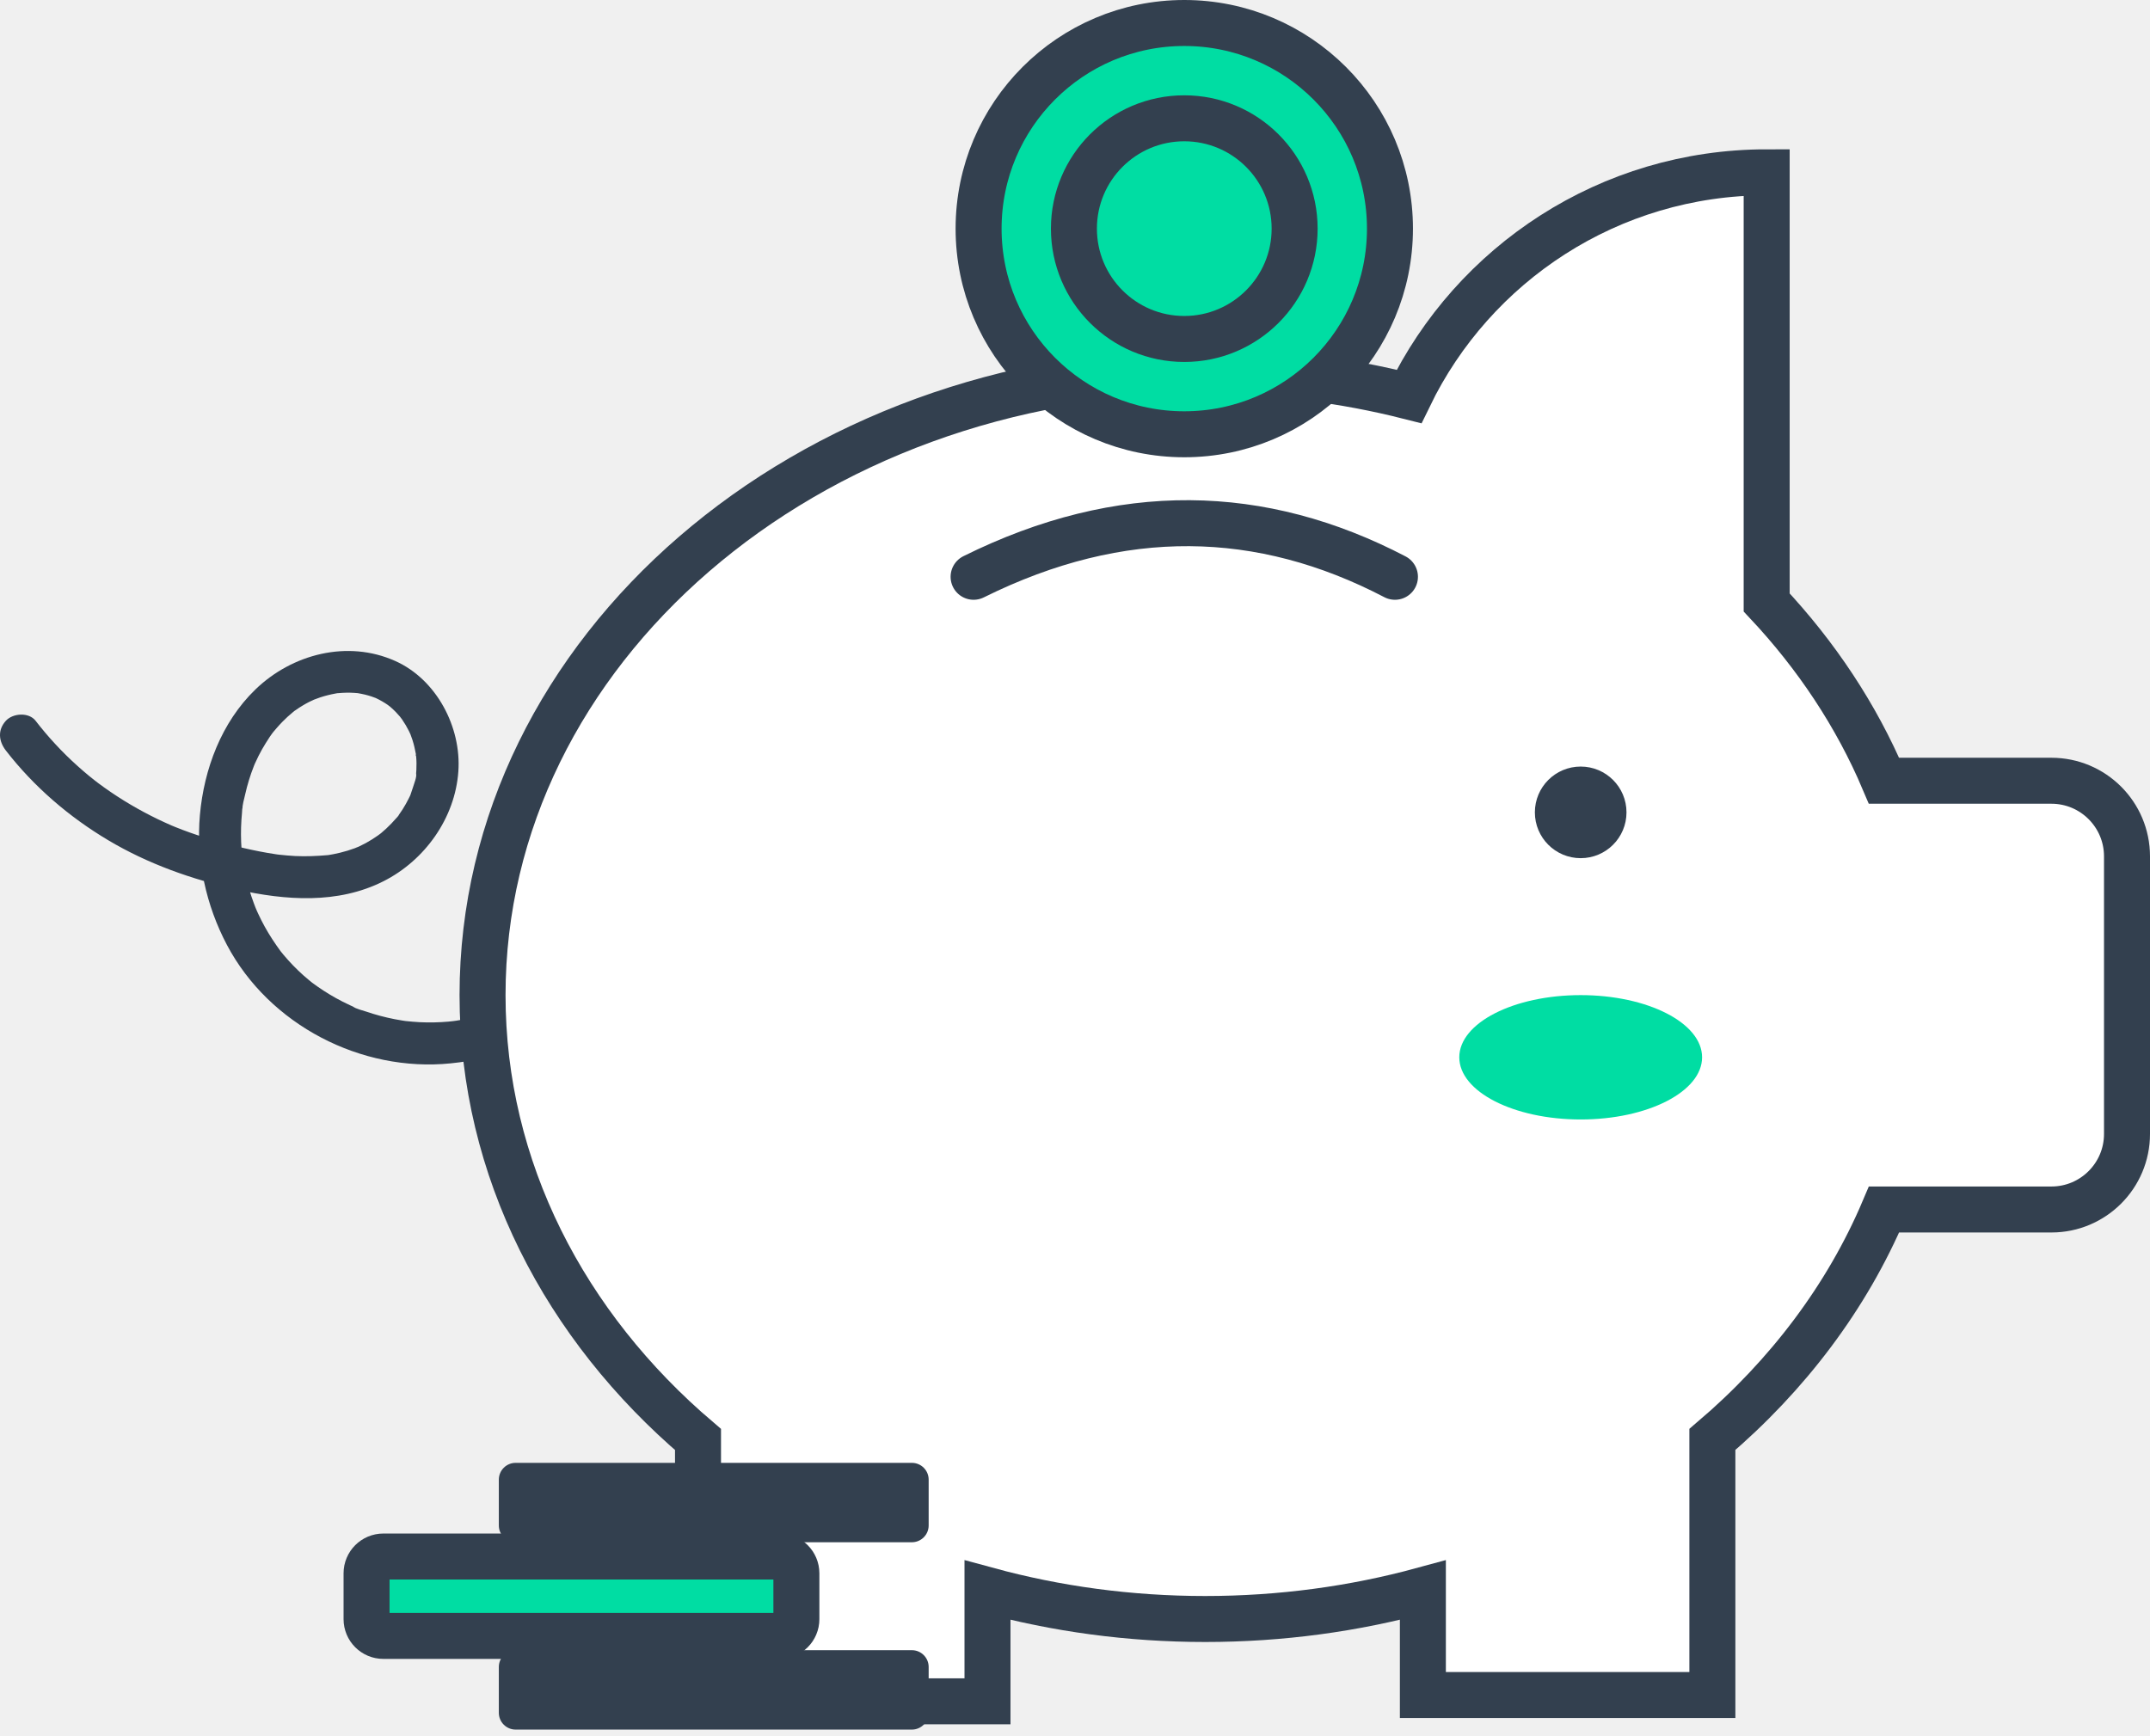
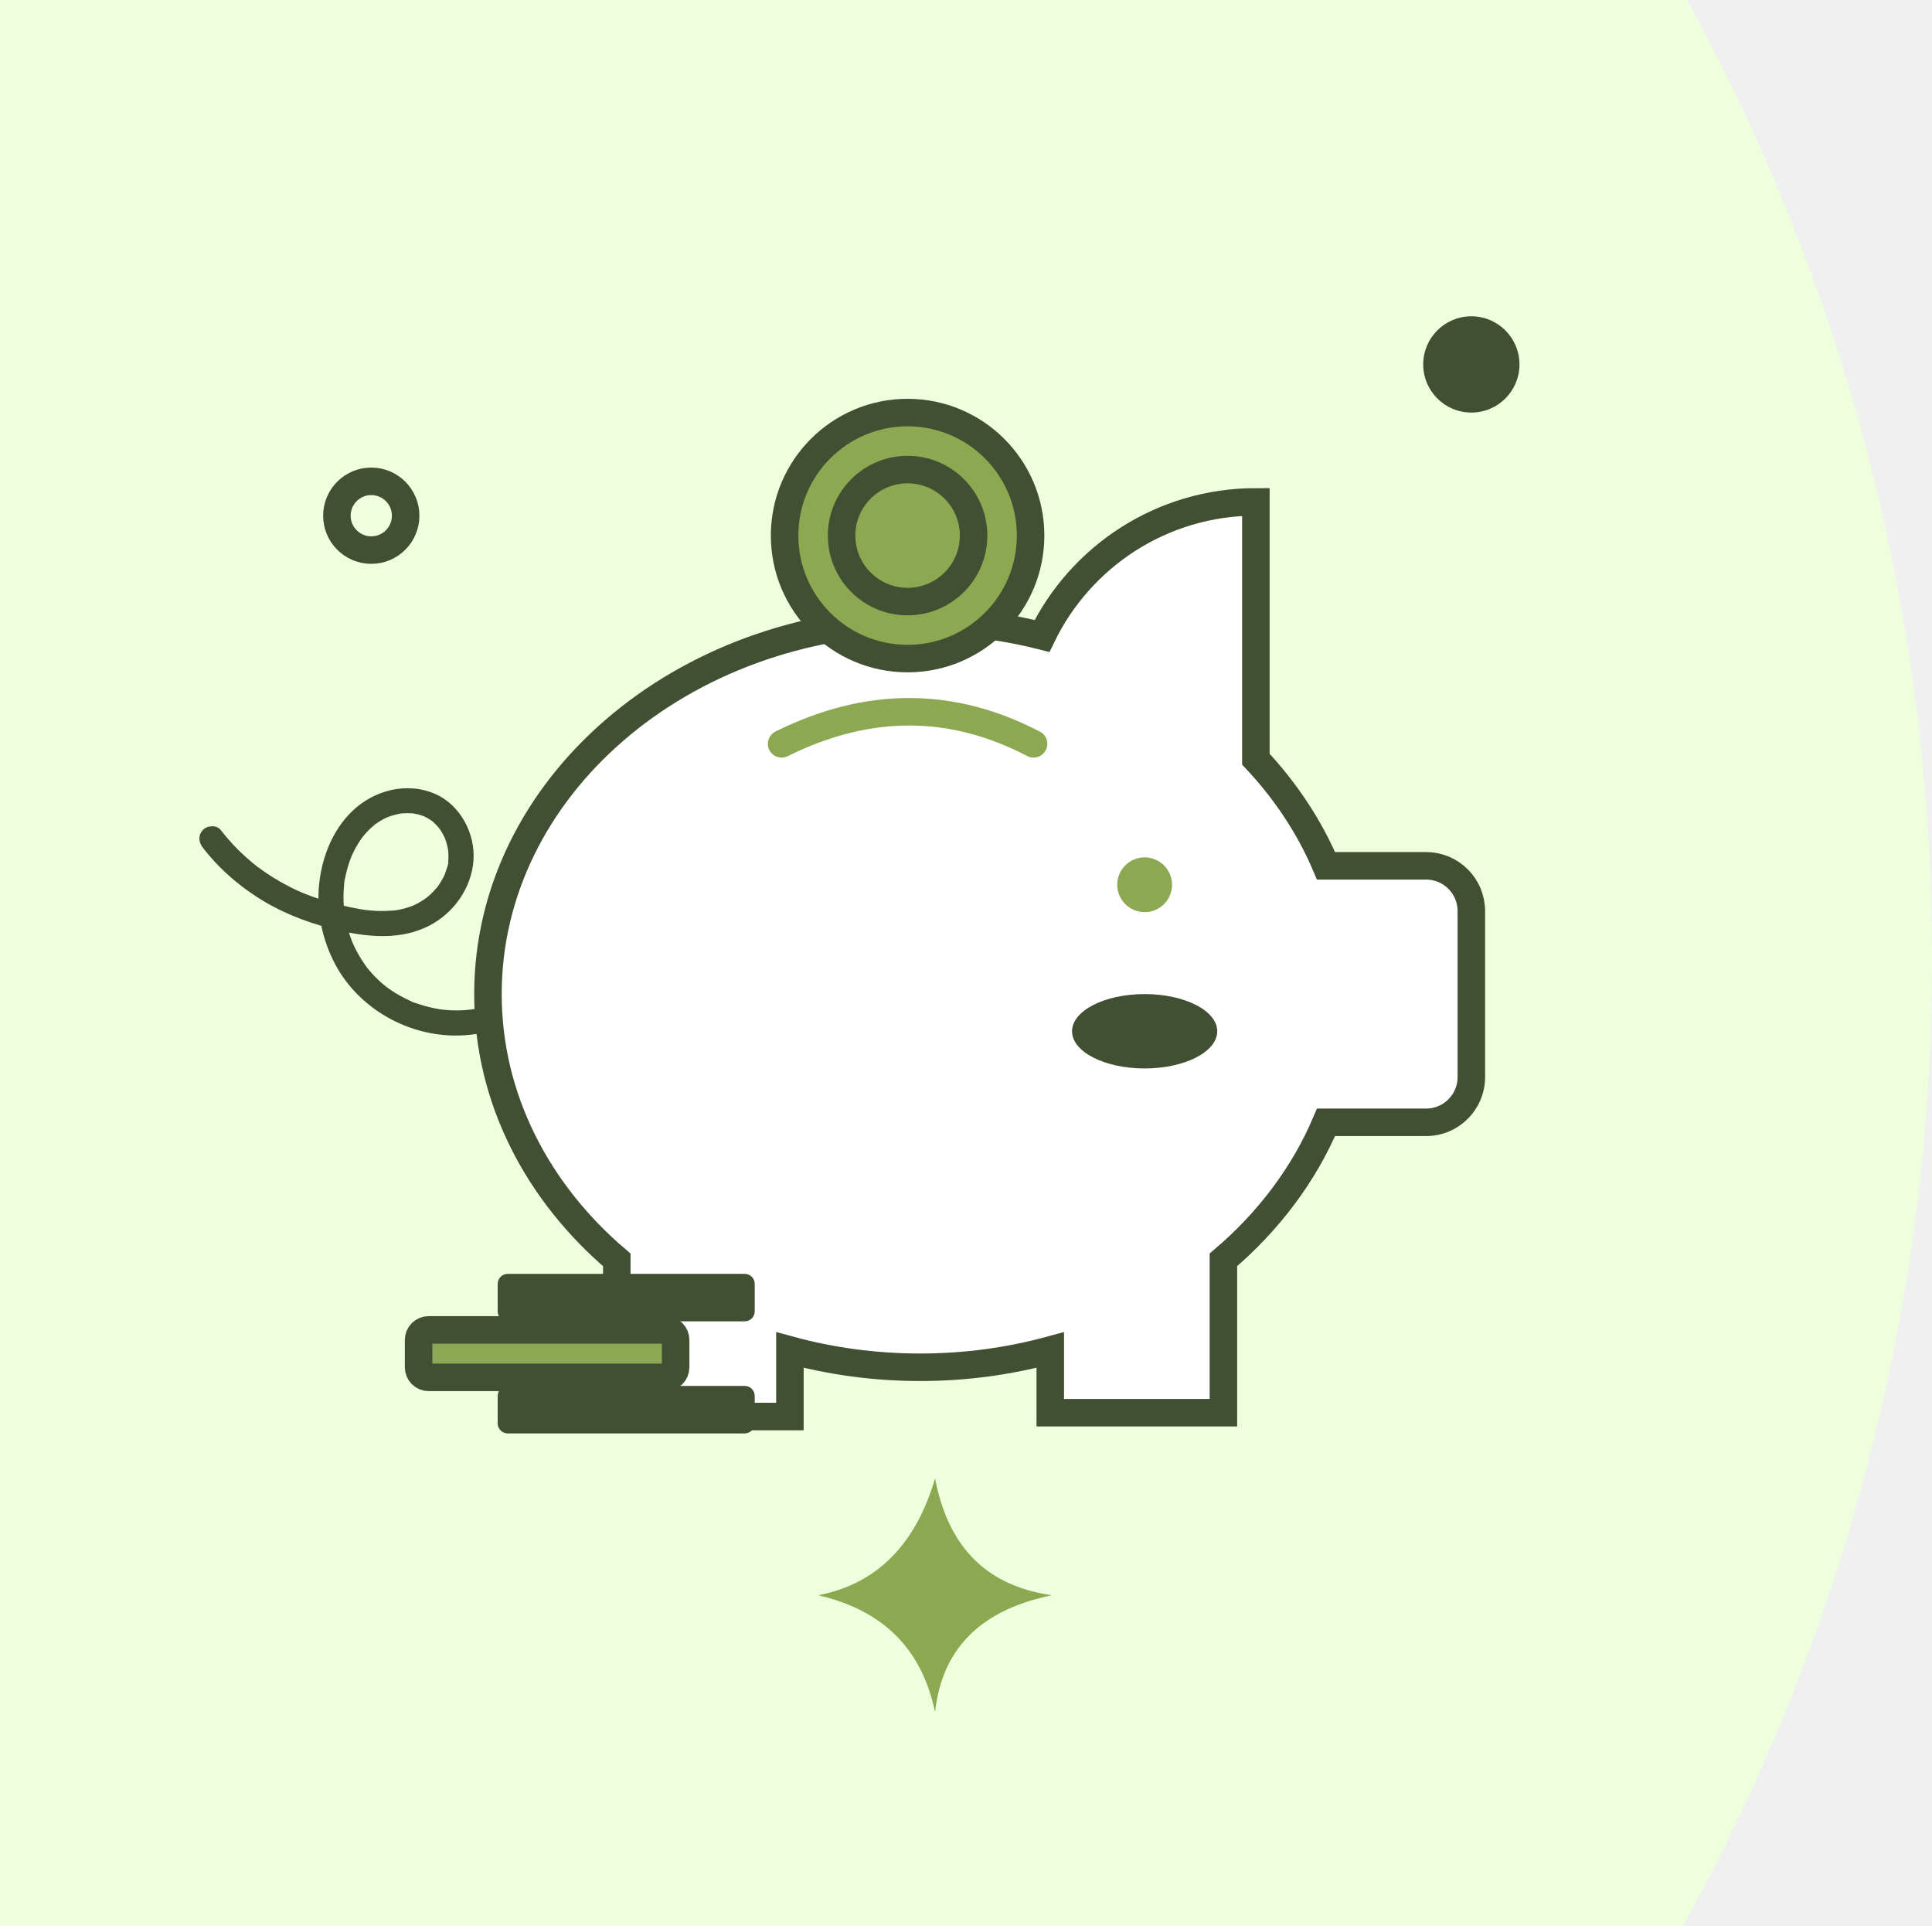
- <svg xmlns="http://www.w3.org/2000/svg" width="187" height="151" viewBox="0 0 187 151" fill="none">
-   <path d="M0.512 65.294C2.941 68.431 6.012 71.072 9.42 73.099C12.875 75.155 16.688 76.499 20.6 77.383C24.818 78.333 29.384 78.673 33.358 76.66C36.962 74.838 39.581 71.163 39.866 67.113C40.14 63.249 37.963 59.103 34.373 57.5C30.224 55.644 25.403 56.894 22.207 59.987C19.263 62.836 17.744 66.894 17.386 70.911C17.042 74.794 17.926 78.778 19.745 82.215C23.419 89.155 31.414 93.3 39.209 92.504C40.22 92.402 41.225 92.241 42.215 91.993C43.142 91.759 43.789 90.671 43.489 89.747C43.179 88.79 42.236 88.22 41.243 88.472C40.841 88.574 40.436 88.662 40.027 88.735C39.935 88.749 39.844 88.768 39.753 88.782C39.731 88.786 39.278 88.863 39.585 88.812C39.888 88.76 39.442 88.83 39.417 88.83C39.278 88.844 39.143 88.859 39.004 88.874C38.179 88.947 37.346 88.965 36.517 88.925C36.1 88.903 35.688 88.866 35.275 88.823C34.935 88.786 35.293 88.83 35.348 88.834C35.235 88.823 35.118 88.801 35.005 88.782C34.778 88.746 34.548 88.706 34.322 88.662C33.482 88.498 32.656 88.278 31.845 88.001C31.484 87.877 30.994 87.778 30.68 87.559C30.721 87.588 31.049 87.719 30.735 87.581C30.651 87.544 30.567 87.504 30.483 87.468C30.253 87.362 30.023 87.252 29.796 87.135C29.037 86.748 28.303 86.306 27.605 85.817C27.455 85.711 27.305 85.601 27.156 85.492C26.791 85.225 27.36 85.663 27.141 85.481C27.053 85.408 26.962 85.338 26.871 85.261C26.549 84.999 26.239 84.721 25.939 84.432C25.64 84.144 25.348 83.844 25.07 83.534C24.931 83.377 24.793 83.22 24.657 83.059C24.584 82.971 24.511 82.88 24.438 82.789C24.194 82.497 24.628 83.052 24.384 82.719C23.89 82.044 23.43 81.346 23.025 80.612C22.824 80.247 22.634 79.871 22.459 79.494C22.419 79.41 22.382 79.326 22.342 79.239C22.335 79.224 22.159 78.8 22.269 79.074C22.378 79.345 22.21 78.921 22.203 78.906C22.159 78.797 22.119 78.691 22.079 78.581C21.779 77.774 21.535 76.949 21.349 76.109C21.257 75.7 21.18 75.287 21.115 74.874C21.1 74.783 21.082 74.688 21.075 74.597C21.115 75.028 21.096 74.761 21.085 74.666C21.06 74.41 21.031 74.158 21.012 73.903C20.947 73.044 20.943 72.182 20.998 71.328C21.012 71.12 21.031 70.911 21.049 70.703C21.06 70.597 21.089 69.914 21.078 70.429C21.085 70.005 21.224 69.542 21.319 69.129C21.509 68.278 21.765 67.442 22.086 66.631C22.123 66.543 22.156 66.452 22.196 66.364C22.028 66.722 22.148 66.481 22.181 66.404C22.284 66.189 22.382 65.97 22.488 65.758C22.682 65.374 22.893 64.998 23.12 64.637C23.343 64.275 23.58 63.91 23.847 63.581C23.566 63.924 23.985 63.424 24.055 63.344C24.227 63.146 24.402 62.956 24.584 62.77C24.866 62.485 25.162 62.211 25.472 61.959C25.56 61.89 25.768 61.66 25.494 61.938C25.552 61.875 25.658 61.817 25.724 61.77C25.918 61.631 26.119 61.499 26.323 61.379C26.509 61.265 26.699 61.16 26.893 61.061C26.991 61.01 27.59 60.747 27.185 60.911C27.616 60.739 28.051 60.593 28.5 60.48C28.712 60.425 28.924 60.382 29.139 60.341C29.227 60.327 29.333 60.298 29.424 60.294C28.997 60.312 29.329 60.309 29.442 60.298C29.899 60.257 30.355 60.246 30.812 60.276C30.907 60.283 31.002 60.294 31.097 60.298C31.561 60.327 30.823 60.239 31.108 60.298C31.32 60.338 31.531 60.374 31.739 60.425C31.926 60.469 32.108 60.524 32.291 60.582C32.404 60.619 32.514 60.666 32.627 60.703C32.751 60.751 32.718 60.736 32.525 60.656C32.59 60.685 32.656 60.714 32.722 60.743C33.069 60.907 33.405 61.101 33.723 61.32C33.745 61.335 34.081 61.598 33.85 61.408C33.62 61.218 33.949 61.495 33.967 61.51C34.132 61.653 34.285 61.799 34.439 61.956C34.559 62.08 34.676 62.208 34.785 62.339C34.804 62.361 35.052 62.701 34.884 62.46C34.716 62.215 34.957 62.569 34.972 62.588C35.195 62.909 35.392 63.245 35.567 63.596C35.615 63.694 35.658 63.793 35.706 63.892C35.83 64.136 35.553 63.471 35.699 63.877C35.757 64.041 35.819 64.202 35.874 64.37C36.009 64.786 36.1 65.21 36.181 65.641C36.214 65.809 36.13 65.853 36.17 65.546C36.163 65.615 36.188 65.732 36.195 65.805C36.214 66.003 36.221 66.196 36.225 66.393C36.228 66.591 36.225 66.784 36.214 66.981C36.21 67.069 36.203 67.157 36.195 67.241C36.188 67.328 36.181 67.416 36.17 67.5C36.181 67.423 36.188 67.35 36.199 67.274C36.254 67.61 36.027 68.139 35.929 68.464C35.87 68.658 35.805 68.851 35.735 69.041C35.695 69.147 35.611 69.45 35.742 69.045C35.702 69.173 35.629 69.297 35.575 69.414C35.406 69.761 35.217 70.093 35.012 70.418C34.902 70.59 34.785 70.758 34.669 70.922C34.457 71.222 34.705 70.897 34.709 70.879C34.702 70.941 34.49 71.145 34.45 71.193C34.183 71.503 33.898 71.799 33.599 72.076C33.463 72.201 33.328 72.321 33.19 72.438C33.175 72.449 32.828 72.734 33.054 72.551C33.263 72.387 32.897 72.665 32.853 72.694C32.517 72.931 32.17 73.147 31.812 73.344C31.634 73.442 31.451 73.534 31.265 73.621C31.173 73.665 31.078 73.705 30.987 73.746C31.374 73.567 30.918 73.767 30.863 73.789C30.439 73.946 30.008 74.078 29.566 74.184C29.373 74.231 29.175 74.275 28.978 74.312C28.854 74.334 28.73 74.356 28.606 74.377C28.533 74.388 28.456 74.403 28.383 74.41C28.595 74.381 28.631 74.377 28.492 74.392C27.55 74.472 26.619 74.516 25.669 74.469C25.205 74.443 24.741 74.403 24.281 74.352C24.179 74.341 24.077 74.326 23.974 74.315C24.358 74.363 24.077 74.33 24 74.315C23.744 74.275 23.489 74.235 23.233 74.191C21.4 73.87 19.584 73.402 17.806 72.854C16.947 72.591 16.096 72.288 15.264 71.952C15.15 71.908 15.037 71.861 14.928 71.814C14.986 71.839 15.275 71.963 14.96 71.828C14.76 71.74 14.559 71.653 14.361 71.561C13.941 71.371 13.525 71.171 13.112 70.959C11.509 70.144 9.975 69.195 8.532 68.117C8.441 68.048 8.01 67.712 8.324 67.96C8.134 67.811 7.944 67.657 7.754 67.504C7.418 67.226 7.086 66.941 6.761 66.649C6.074 66.032 5.413 65.385 4.789 64.706C4.193 64.063 3.631 63.395 3.094 62.701C2.506 61.941 1.122 62.036 0.512 62.701C-0.226 63.515 -0.113 64.483 0.512 65.294Z" fill="#33404F" />
-   <path d="M178.422 67.92H163.864C161.46 62.244 157.983 57.014 153.659 52.408V14.99C139.974 14.99 128.147 22.948 122.556 34.49C116.931 33.066 110.981 32.295 104.823 32.295C70.111 32.295 41.97 56.594 41.97 86.569C41.97 101.701 49.143 115.383 60.71 125.226V148.005H85.889V138.334C91.865 139.963 98.223 140.843 104.823 140.843C111.423 140.843 117.782 139.963 123.757 138.334V147.454H148.937V125.222C155.493 119.641 160.642 112.83 163.867 105.218H178.426C182.056 105.218 185 102.274 185 98.644V74.491C184.996 70.86 182.053 67.92 178.422 67.92Z" fill="white" stroke="#33404F" stroke-width="4" stroke-miterlimit="10" />
-   <path d="M137.483 74.655C139.683 74.655 141.467 72.871 141.467 70.67C141.467 68.47 139.683 66.686 137.483 66.686C135.282 66.686 133.498 68.47 133.498 70.67C133.498 72.871 135.282 74.655 137.483 74.655Z" fill="#33404F" />
-   <path d="M137.483 97.387C143.314 97.387 148.042 94.966 148.042 91.978C148.042 88.991 143.314 86.569 137.483 86.569C131.651 86.569 126.924 88.991 126.924 91.978C126.924 94.966 131.651 97.387 137.483 97.387Z" fill="#00DDA3" />
-   <path d="M84.68 50.177C97.533 43.8 109.718 44.118 121.328 50.177" stroke="#33404F" stroke-width="4" stroke-miterlimit="10" stroke-linecap="round" />
-   <path d="M103.004 37.779C112.884 37.779 120.894 29.769 120.894 19.889C120.894 10.009 112.884 2 103.004 2C93.124 2 85.115 10.009 85.115 19.889C85.115 29.769 93.124 37.779 103.004 37.779Z" fill="#00DDA3" stroke="#33404F" stroke-width="4" stroke-miterlimit="10" />
-   <path d="M103.004 29.488C108.305 29.488 112.603 25.19 112.603 19.889C112.603 14.588 108.305 10.291 103.004 10.291C97.703 10.291 93.406 14.588 93.406 19.889C93.406 25.19 97.703 29.488 103.004 29.488Z" fill="#00DDA3" stroke="#33404F" stroke-width="4" stroke-miterlimit="10" />
-   <path d="M79.312 134.166H44.848C44.041 134.166 43.387 133.512 43.387 132.705V128.72C43.387 127.913 44.041 127.259 44.848 127.259H79.312C80.119 127.259 80.772 127.913 80.772 128.72V132.705C80.772 133.512 80.115 134.166 79.312 134.166Z" fill="#33404F" />
-   <path d="M67.807 142.314H33.343C32.536 142.314 31.882 141.661 31.882 140.853V136.869C31.882 136.061 32.536 135.408 33.343 135.408H67.807C68.614 135.408 69.267 136.061 69.267 136.869V140.853C69.267 141.661 68.614 142.314 67.807 142.314Z" fill="#00DDA3" stroke="#33404F" stroke-width="4" stroke-miterlimit="10" />
-   <path d="M79.312 150.463H44.848C44.041 150.463 43.387 149.809 43.387 149.002V145.017C43.387 144.21 44.041 143.556 44.848 143.556H79.312C80.119 143.556 80.772 144.21 80.772 145.017V149.002C80.772 149.809 80.115 150.463 79.312 150.463Z" fill="#33404F" />
+ <svg xmlns="http://www.w3.org/2000/svg" width="281" height="280" viewBox="0 0 281 280" fill="none">
+   <path d="M281 139.5C281 299.939 150.939 430 -9.5 430C-169.939 430 -300 299.939 -300 139.5C-300 -20.939 -169.939 -151 -9.5 -151C150.939 -151 281 -20.939 281 139.5Z" fill="#EEFFDD" />
+   <path d="M29.512 123.294C31.941 126.431 35.012 129.072 38.42 131.099C41.875 133.155 45.688 134.499 49.6 135.383C53.818 136.333 58.384 136.673 62.358 134.66C65.962 132.838 68.581 129.163 68.866 125.113C69.14 121.249 66.963 117.103 63.373 115.5C59.224 113.644 54.403 114.894 51.207 117.987C48.263 120.836 46.744 124.894 46.386 128.911C46.042 132.794 46.926 136.779 48.745 140.215C52.419 147.155 60.414 151.3 68.209 150.504C69.22 150.402 70.225 150.241 71.215 149.993C72.142 149.759 72.789 148.671 72.489 147.747C72.179 146.79 71.236 146.22 70.243 146.472C69.841 146.574 69.436 146.662 69.027 146.735C68.935 146.749 68.844 146.768 68.753 146.782C68.731 146.786 68.278 146.863 68.585 146.812C68.888 146.76 68.442 146.83 68.417 146.83C68.278 146.844 68.143 146.859 68.004 146.874C67.179 146.947 66.346 146.965 65.517 146.925C65.1 146.903 64.688 146.866 64.275 146.823C63.935 146.786 64.293 146.83 64.348 146.833C64.235 146.823 64.118 146.801 64.005 146.782C63.778 146.746 63.548 146.706 63.322 146.662C62.482 146.497 61.656 146.278 60.845 146.001C60.484 145.877 59.994 145.778 59.68 145.559C59.721 145.588 60.049 145.72 59.735 145.581C59.651 145.544 59.567 145.504 59.483 145.467C59.253 145.362 59.023 145.252 58.796 145.135C58.037 144.748 57.303 144.306 56.605 143.817C56.455 143.711 56.306 143.601 56.156 143.492C55.791 143.225 56.36 143.663 56.141 143.481C56.053 143.408 55.962 143.338 55.871 143.261C55.55 142.999 55.239 142.721 54.94 142.432C54.64 142.144 54.348 141.844 54.07 141.534C53.931 141.377 53.793 141.22 53.657 141.059C53.584 140.971 53.511 140.88 53.438 140.789C53.194 140.497 53.628 141.052 53.384 140.719C52.891 140.044 52.43 139.346 52.025 138.612C51.824 138.247 51.634 137.871 51.459 137.494C51.419 137.41 51.382 137.326 51.342 137.239C51.335 137.224 51.159 136.8 51.269 137.074C51.379 137.345 51.211 136.921 51.203 136.906C51.159 136.797 51.119 136.691 51.079 136.581C50.779 135.774 50.535 134.949 50.349 134.109C50.257 133.7 50.181 133.287 50.115 132.874C50.1 132.783 50.082 132.688 50.075 132.597C50.115 133.028 50.096 132.761 50.086 132.666C50.06 132.41 50.031 132.158 50.013 131.903C49.947 131.044 49.943 130.182 49.998 129.328C50.013 129.12 50.031 128.911 50.049 128.703C50.06 128.597 50.089 127.914 50.078 128.429C50.086 128.006 50.224 127.542 50.319 127.129C50.509 126.278 50.765 125.442 51.086 124.631C51.123 124.543 51.156 124.452 51.196 124.364C51.028 124.722 51.148 124.481 51.181 124.404C51.283 124.189 51.382 123.97 51.488 123.758C51.682 123.374 51.893 122.998 52.12 122.637C52.343 122.275 52.58 121.91 52.847 121.581C52.566 121.924 52.986 121.424 53.055 121.344C53.227 121.146 53.402 120.956 53.584 120.77C53.866 120.485 54.162 120.211 54.472 119.959C54.56 119.89 54.768 119.66 54.494 119.937C54.552 119.875 54.658 119.817 54.724 119.769C54.918 119.631 55.118 119.499 55.323 119.379C55.509 119.265 55.699 119.16 55.893 119.061C55.991 119.01 56.59 118.747 56.185 118.911C56.616 118.739 57.051 118.593 57.5 118.48C57.712 118.425 57.923 118.382 58.139 118.341C58.227 118.327 58.333 118.298 58.424 118.294C57.996 118.312 58.329 118.309 58.442 118.298C58.899 118.257 59.355 118.246 59.812 118.276C59.907 118.283 60.002 118.294 60.097 118.298C60.56 118.327 59.823 118.239 60.108 118.298C60.319 118.338 60.531 118.374 60.739 118.425C60.926 118.469 61.108 118.524 61.291 118.582C61.404 118.619 61.514 118.666 61.627 118.703C61.751 118.75 61.718 118.736 61.525 118.655C61.59 118.685 61.656 118.714 61.722 118.743C62.069 118.908 62.405 119.101 62.723 119.32C62.745 119.335 63.081 119.598 62.85 119.408C62.62 119.218 62.949 119.496 62.967 119.51C63.132 119.653 63.285 119.799 63.439 119.956C63.559 120.08 63.676 120.208 63.785 120.339C63.804 120.361 64.052 120.701 63.884 120.46C63.716 120.215 63.957 120.569 63.972 120.588C64.195 120.909 64.392 121.245 64.567 121.596C64.615 121.694 64.659 121.793 64.706 121.891C64.83 122.136 64.552 121.471 64.699 121.877C64.757 122.041 64.819 122.202 64.874 122.37C65.009 122.786 65.1 123.21 65.181 123.641C65.214 123.809 65.13 123.853 65.17 123.546C65.162 123.615 65.188 123.732 65.195 123.805C65.214 124.003 65.221 124.196 65.225 124.393C65.228 124.591 65.225 124.784 65.214 124.981C65.21 125.069 65.203 125.157 65.195 125.241C65.188 125.328 65.181 125.416 65.17 125.5C65.181 125.423 65.188 125.35 65.199 125.274C65.254 125.61 65.027 126.139 64.929 126.464C64.87 126.658 64.805 126.851 64.735 127.041C64.695 127.147 64.611 127.45 64.743 127.045C64.702 127.173 64.629 127.297 64.575 127.414C64.406 127.761 64.216 128.093 64.012 128.418C63.902 128.59 63.785 128.758 63.669 128.922C63.457 129.222 63.705 128.897 63.709 128.878C63.702 128.941 63.49 129.145 63.45 129.193C63.183 129.503 62.898 129.799 62.599 130.076C62.463 130.201 62.328 130.321 62.19 130.438C62.175 130.449 61.828 130.734 62.054 130.551C62.263 130.387 61.897 130.664 61.853 130.694C61.517 130.931 61.17 131.147 60.812 131.344C60.634 131.442 60.451 131.534 60.265 131.621C60.173 131.665 60.078 131.705 59.987 131.746C60.374 131.567 59.918 131.767 59.863 131.789C59.439 131.946 59.008 132.078 58.566 132.184C58.373 132.231 58.175 132.275 57.978 132.312C57.854 132.334 57.73 132.356 57.606 132.377C57.533 132.388 57.456 132.403 57.383 132.41C57.595 132.381 57.631 132.377 57.492 132.392C56.55 132.472 55.619 132.516 54.669 132.469C54.205 132.443 53.742 132.403 53.281 132.352C53.179 132.341 53.077 132.326 52.974 132.315C53.358 132.363 53.077 132.33 53 132.315C52.744 132.275 52.489 132.235 52.233 132.191C50.4 131.87 48.584 131.402 46.806 130.854C45.947 130.591 45.096 130.288 44.264 129.952C44.15 129.908 44.037 129.861 43.928 129.813C43.986 129.839 44.275 129.963 43.961 129.828C43.76 129.74 43.559 129.653 43.361 129.561C42.941 129.372 42.525 129.171 42.112 128.959C40.509 128.144 38.975 127.195 37.532 126.117C37.441 126.048 37.01 125.712 37.324 125.96C37.134 125.81 36.944 125.657 36.754 125.504C36.418 125.226 36.086 124.941 35.761 124.649C35.074 124.032 34.413 123.385 33.789 122.706C33.193 122.063 32.631 121.395 32.094 120.701C31.506 119.941 30.122 120.036 29.512 120.701C28.774 121.515 28.887 122.483 29.512 123.294Z" fill="#414F33" />
+   <path d="M207.422 125.92H192.864C190.46 120.244 186.983 115.014 182.659 110.408V72.99C168.974 72.99 157.147 80.948 151.556 92.49C145.931 91.066 139.981 90.295 133.823 90.295C99.111 90.295 70.97 114.594 70.97 144.569C70.97 159.701 78.143 173.383 89.71 183.226V206.005H114.889V196.334C120.865 197.963 127.223 198.843 133.823 198.843C140.423 198.843 146.782 197.963 152.757 196.334V205.454H177.937V183.222C184.493 177.641 189.642 170.83 192.867 163.218H207.426C211.056 163.218 214 160.274 214 156.644V132.491C213.996 128.86 211.053 125.92 207.422 125.92Z" fill="white" stroke="#414F33" stroke-width="4" stroke-miterlimit="10" />
+   <path d="M166.483 132.655C168.683 132.655 170.467 130.871 170.467 128.67C170.467 126.47 168.683 124.686 166.483 124.686C164.282 124.686 162.498 126.47 162.498 128.67C162.498 130.871 164.282 132.655 166.483 132.655Z" fill="#8CA850" />
+   <path d="M166.483 155.387C172.314 155.387 177.042 152.966 177.042 149.978C177.042 146.991 172.314 144.569 166.483 144.569C160.651 144.569 155.924 146.991 155.924 149.978C155.924 152.966 160.651 155.387 166.483 155.387Z" fill="#414F33" />
+   <path d="M113.681 108.177C126.533 101.8 138.718 102.118 150.328 108.177" stroke="#8CA850" stroke-width="4" stroke-miterlimit="10" stroke-linecap="round" />
+   <path d="M132.004 95.779C141.884 95.779 149.894 87.769 149.894 77.889C149.894 68.009 141.884 60 132.004 60C122.124 60 114.115 68.009 114.115 77.889C114.115 87.769 122.124 95.779 132.004 95.779Z" fill="#8CA850" stroke="#414F33" stroke-width="4" stroke-miterlimit="10" />
+   <path d="M132.004 87.488C137.305 87.488 141.603 83.19 141.603 77.889C141.603 72.588 137.305 68.291 132.004 68.291C126.703 68.291 122.406 72.588 122.406 77.889C122.406 83.19 126.703 87.488 132.004 87.488Z" fill="#8CA850" stroke="#414F33" stroke-width="4" stroke-miterlimit="10" />
+   <path d="M108.312 192.166H73.848C73.041 192.166 72.387 191.512 72.387 190.705V186.72C72.387 185.913 73.041 185.259 73.848 185.259H108.312C109.119 185.259 109.773 185.913 109.773 186.72V190.705C109.773 191.512 109.115 192.166 108.312 192.166Z" fill="#414F33" />
+   <path d="M96.807 200.314H62.343C61.536 200.314 60.882 199.661 60.882 198.853V194.869C60.882 194.061 61.536 193.408 62.343 193.408H96.807C97.614 193.408 98.267 194.061 98.267 194.869V198.853C98.267 199.661 97.614 200.314 96.807 200.314Z" fill="#8CA850" stroke="#414F33" stroke-width="4" stroke-miterlimit="10" />
+   <path d="M108.312 208.463H73.848C73.041 208.463 72.387 207.809 72.387 207.002V203.017C72.387 202.21 73.041 201.556 73.848 201.556H108.312C109.119 201.556 109.773 202.21 109.773 203.017V207.002C109.773 207.809 109.115 208.463 108.312 208.463Z" fill="#414F33" />
+   <circle cx="214" cy="53" r="7" fill="#414F33" />
+   <circle cx="54" cy="75" r="5" stroke="#414F33" stroke-width="4" />
+   <path d="M136 215C133.228 224.451 127.711 230.312 119 232C128.157 234.11 134.045 239.549 136 249C137.053 239.354 143.106 234.02 153 232C142.756 230.529 137.775 224.234 136 215Z" fill="#8CA850" />
</svg>
